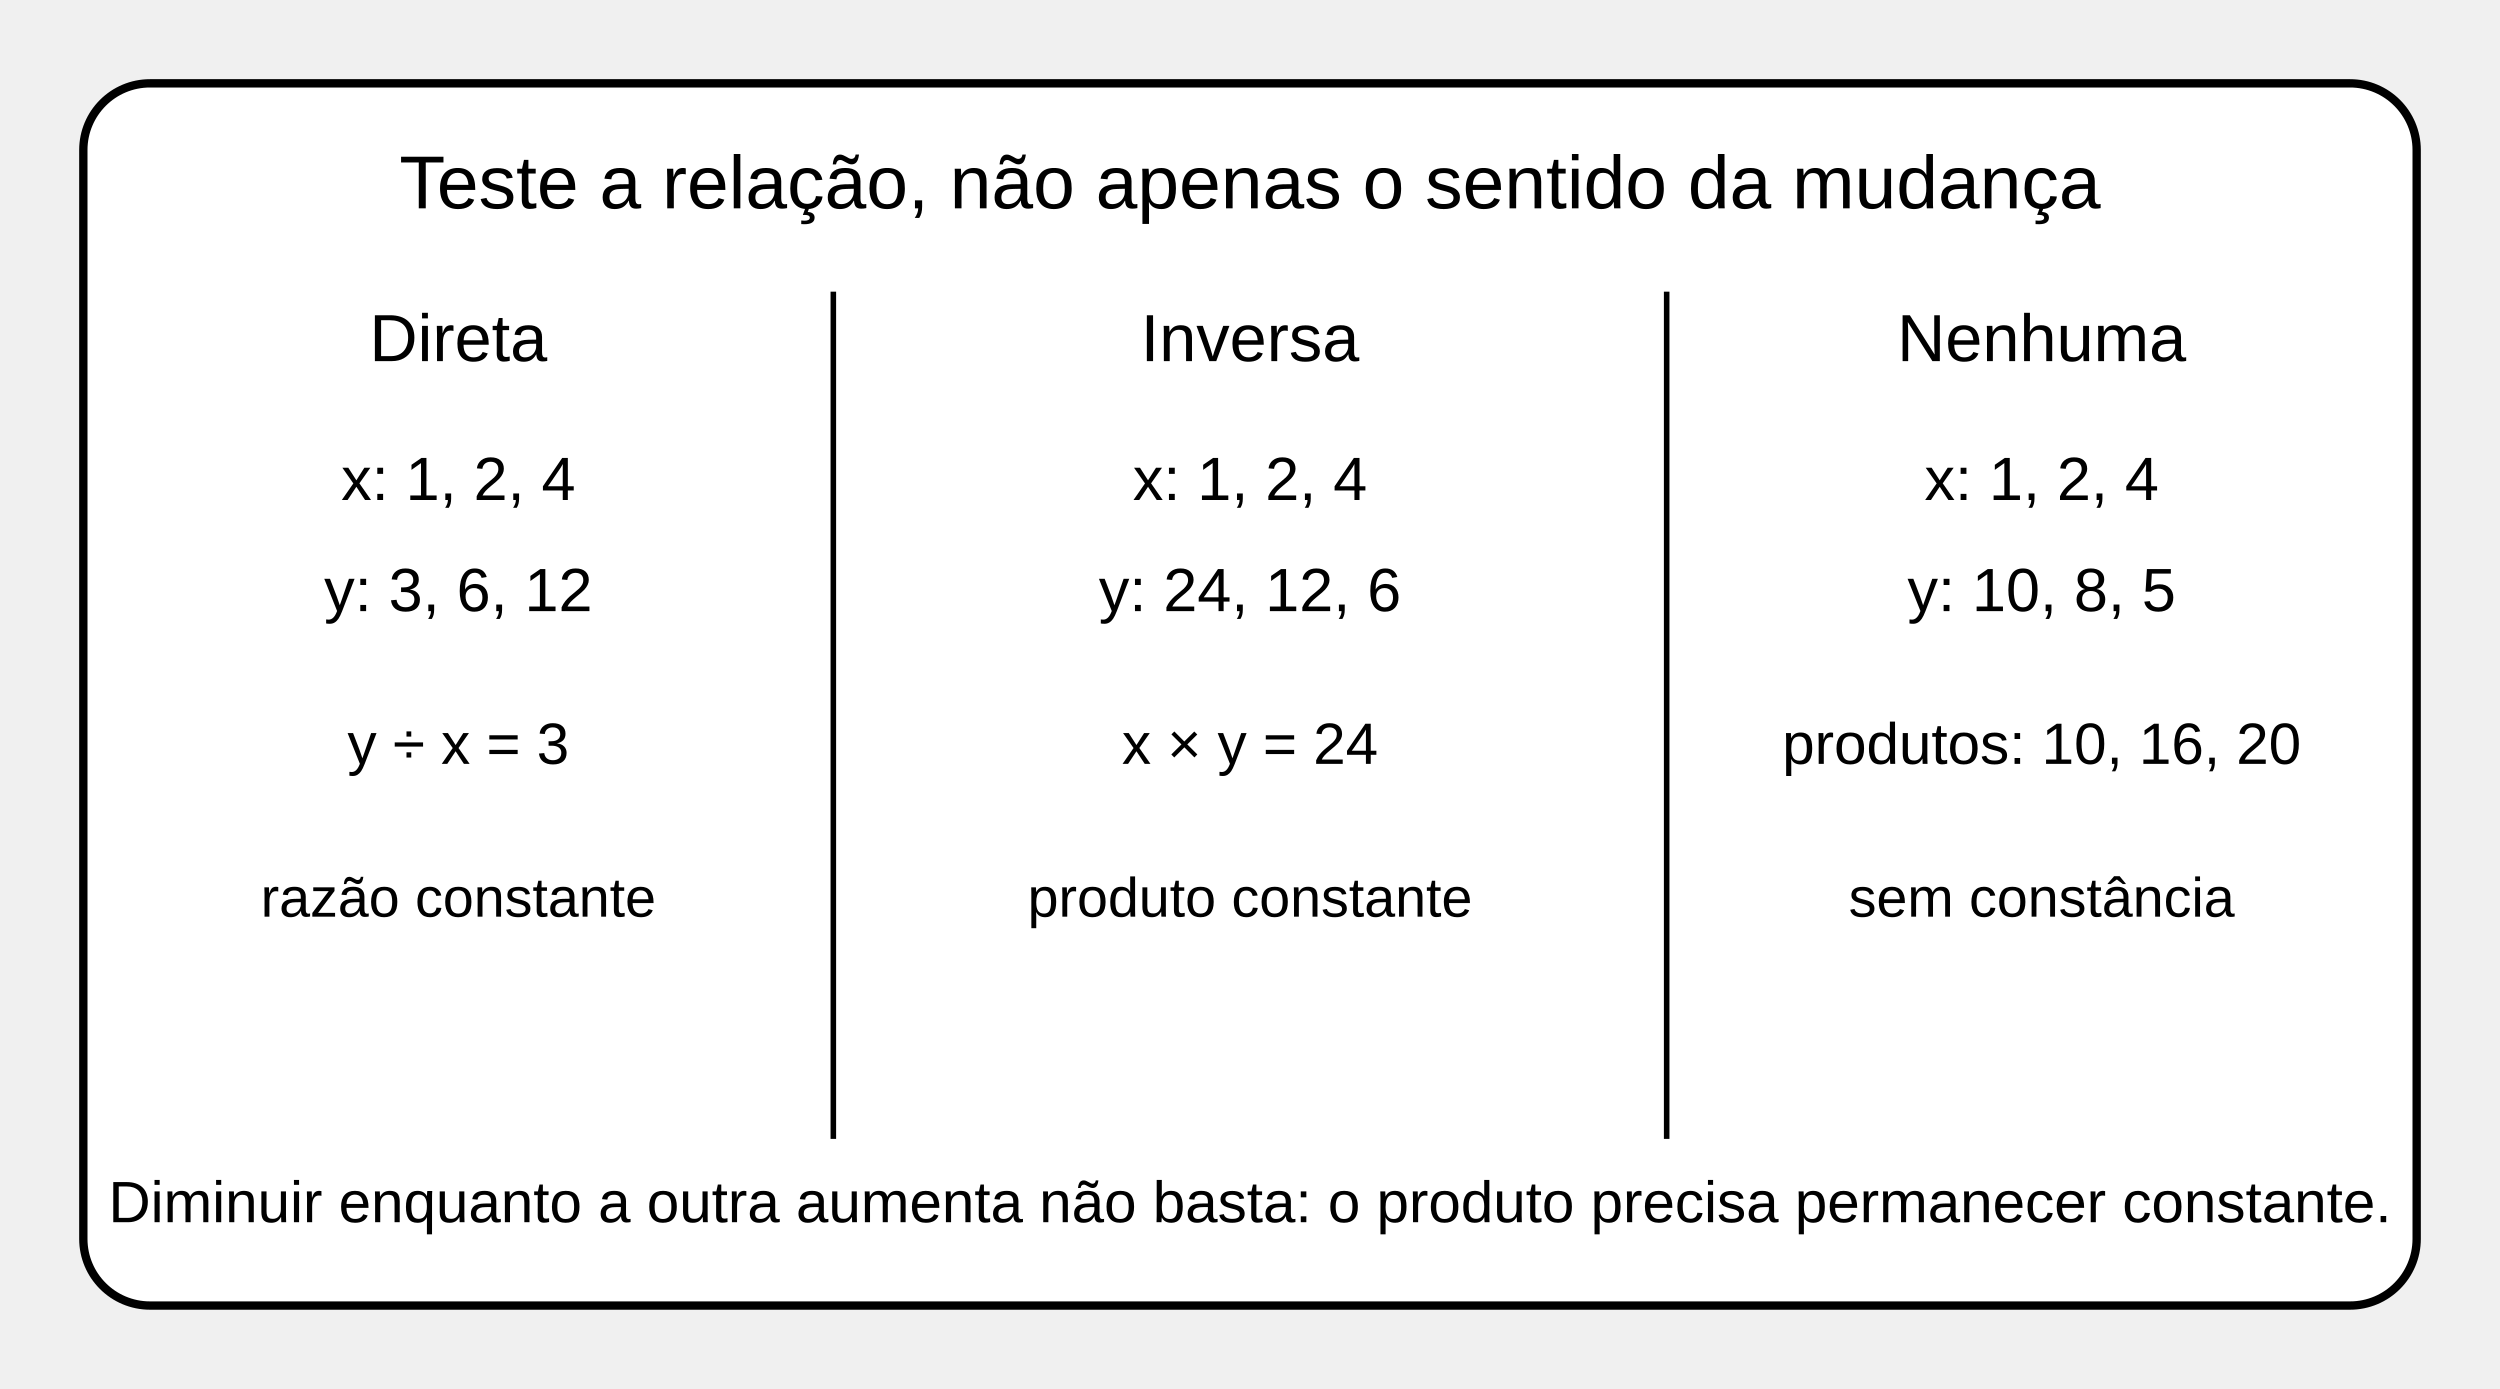
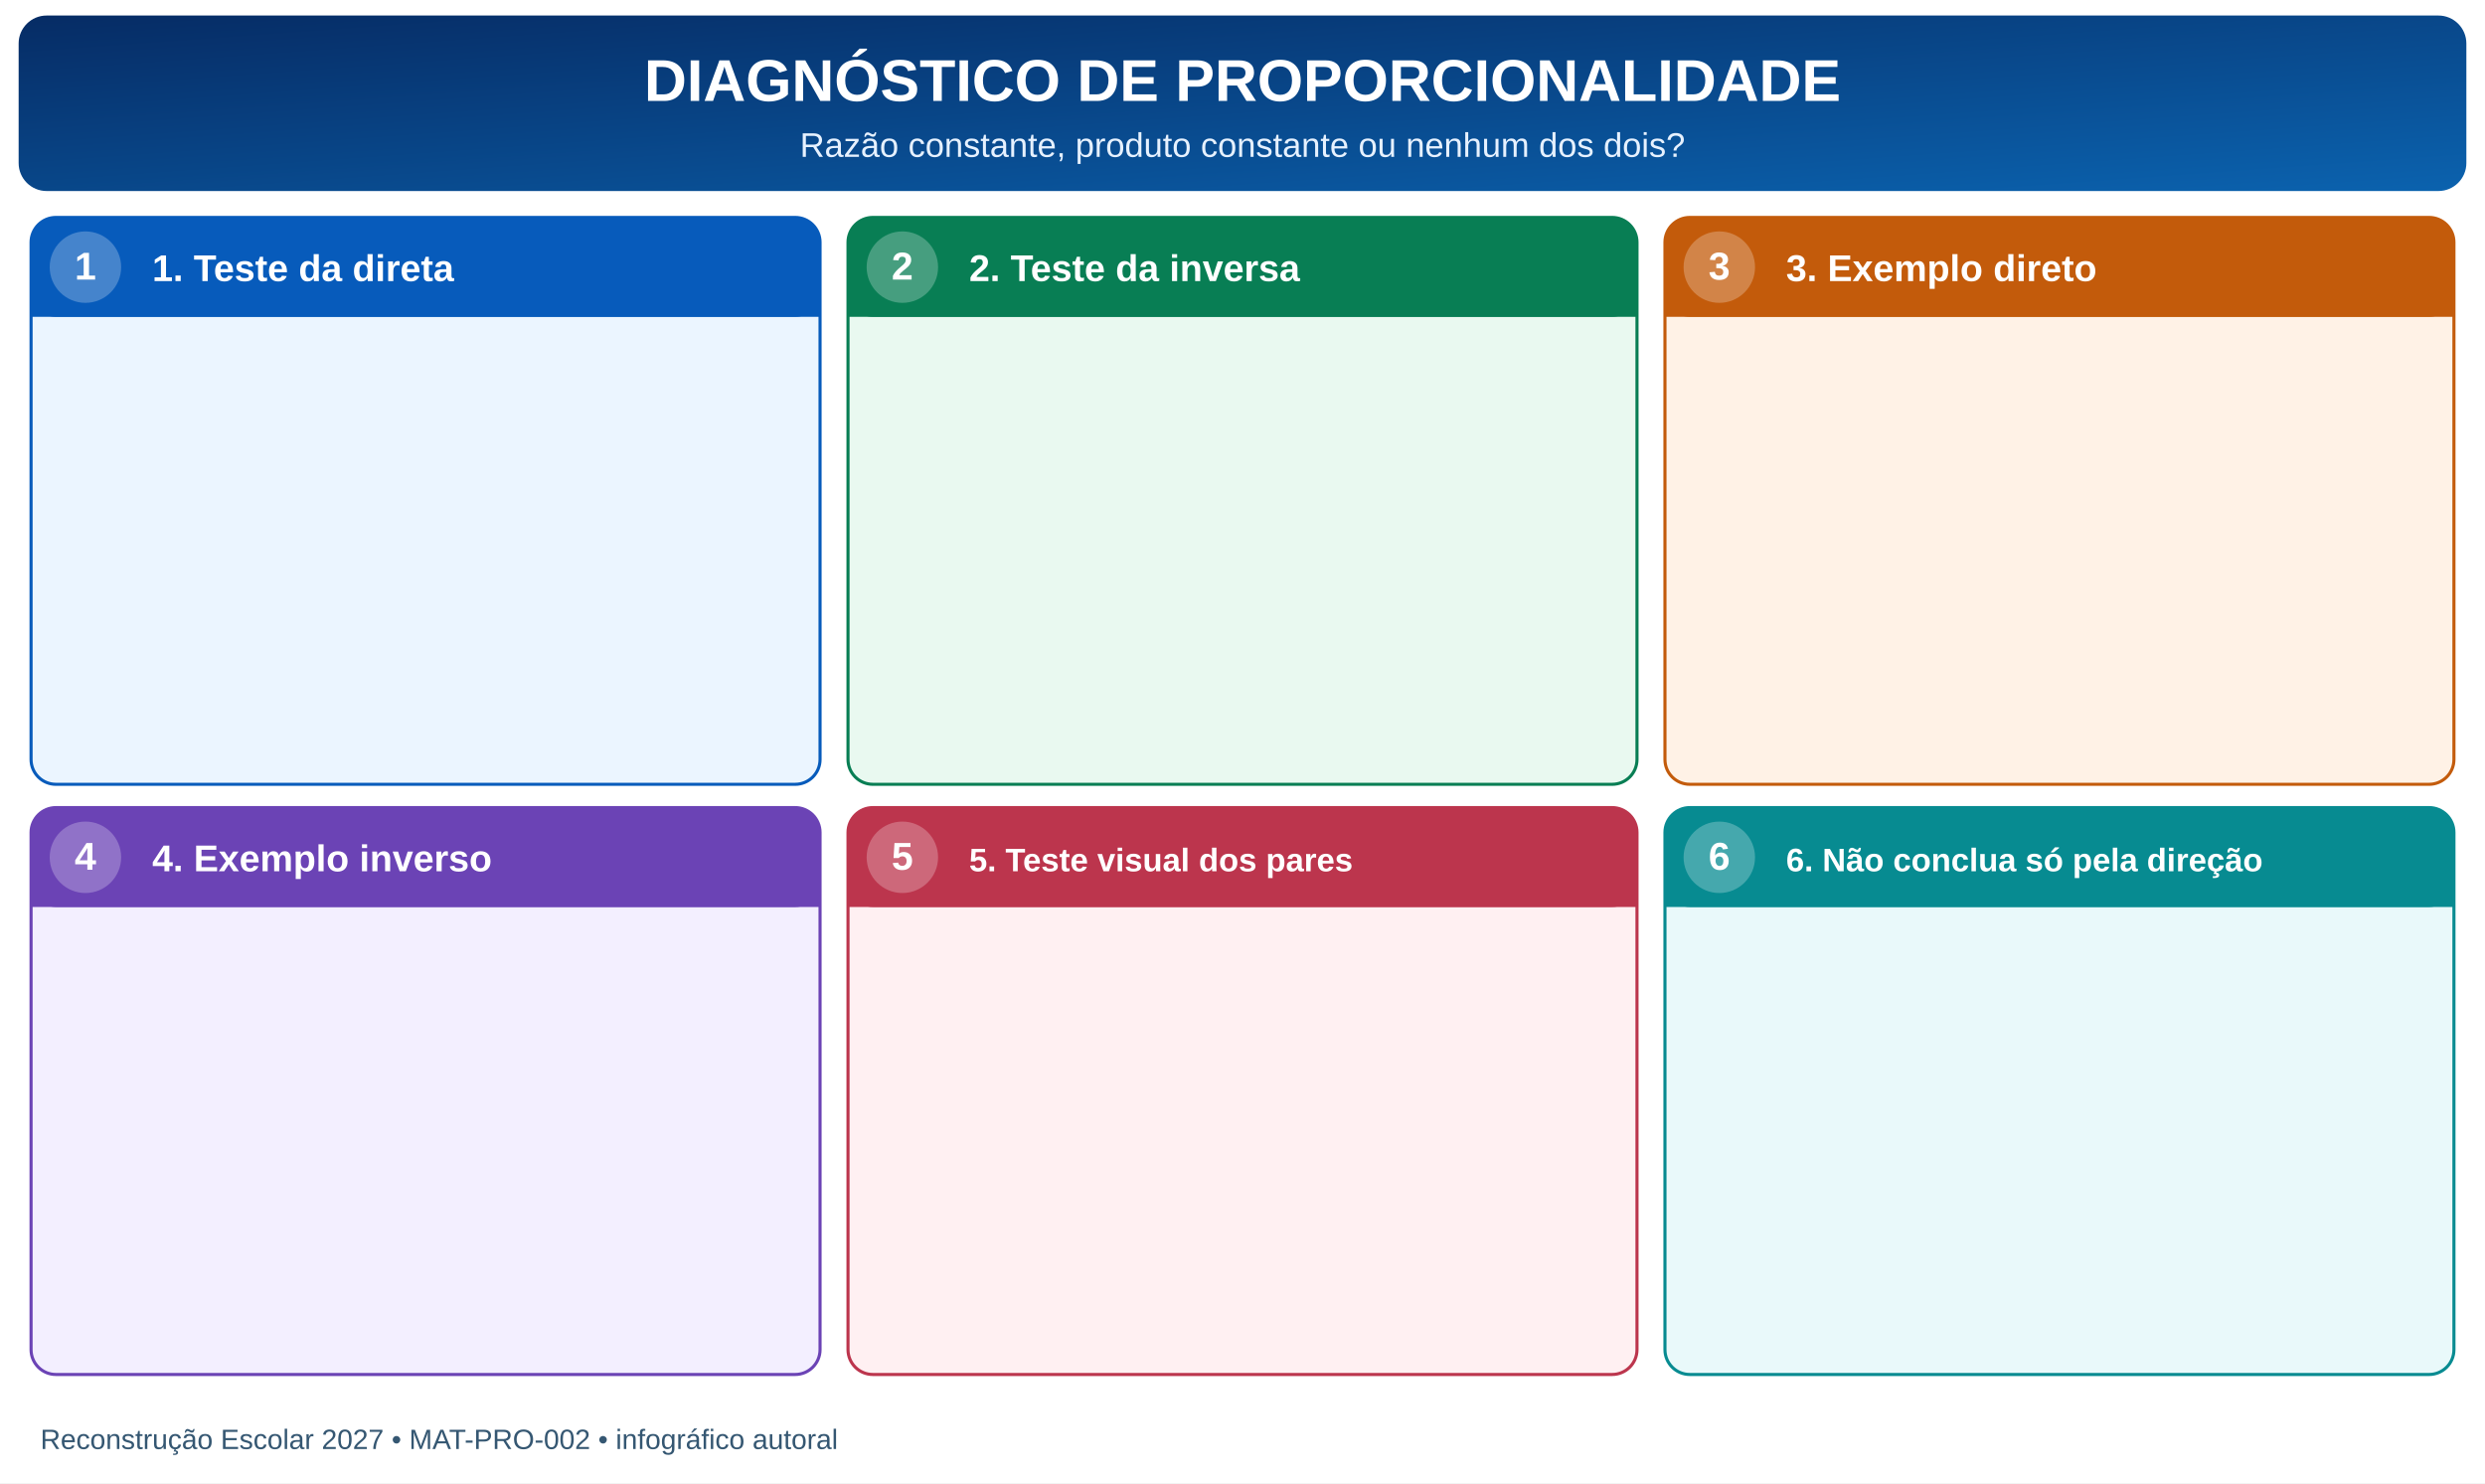
- <svg xmlns="http://www.w3.org/2000/svg" width="900" height="500" viewBox="0 0 900 500" role="img" aria-labelledby="t d">
-   <rect x="30" y="30" width="840" height="440" rx="24" fill="white" stroke="currentColor" stroke-width="3" />
-   <text x="450" y="75" text-anchor="middle" font-size="27" font-family="Arial">Teste a relação, não apenas o sentido da mudança</text>
-   <line x1="300" y1="105" x2="300" y2="410" stroke="currentColor" stroke-width="2" />
-   <line x1="600" y1="105" x2="600" y2="410" stroke="currentColor" stroke-width="2" />
-   <g font-family="Arial" text-anchor="middle">
-     <text x="165" y="130" font-size="24">Direta</text>
-     <text x="450" y="130" font-size="24">Inversa</text>
-     <text x="735" y="130" font-size="24">Nenhuma</text>
-     <text x="165" y="180" font-size="22">x: 1, 2, 4</text>
-     <text x="165" y="220" font-size="22">y: 3, 6, 12</text>
-     <text x="165" y="275" font-size="21">y ÷ x = 3</text>
-     <text x="165" y="330" font-size="20">razão constante</text>
-     <text x="450" y="180" font-size="22">x: 1, 2, 4</text>
-     <text x="450" y="220" font-size="22">y: 24, 12, 6</text>
-     <text x="450" y="275" font-size="21">x × y = 24</text>
-     <text x="450" y="330" font-size="20">produto constante</text>
-     <text x="735" y="180" font-size="22">x: 1, 2, 4</text>
-     <text x="735" y="220" font-size="22">y: 10, 8, 5</text>
-     <text x="735" y="275" font-size="21">produtos: 10, 16, 20</text>
-     <text x="735" y="330" font-size="20">sem constância</text>
-   </g>
-   <text x="450" y="440" text-anchor="middle" font-size="21" font-family="Arial">Diminuir enquanto a outra aumenta não basta: o produto precisa permanecer constante.</text>
+ <svg xmlns="http://www.w3.org/2000/svg" viewBox="0 0 1600 955" role="img" aria-labelledby="title desc">
+   <defs>
+     <linearGradient id="hd" x1="0" y1="0" x2="1" y2="1">
+       <stop offset="0" stop-color="#062c65" />
+       <stop offset="1" stop-color="#0b62ae" />
+     </linearGradient>
+   </defs>
+   <rect width="1600" height="955" fill="#fff" />
+   <rect x="12" y="10" width="1576" height="113" rx="18" fill="url(#hd)" />
+   <text x="800" y="65" text-anchor="middle" font-family="Arial,DejaVu Sans,sans-serif" font-size="38" font-weight="700" fill="#fff">DIAGNÓSTICO DE PROPORCIONALIDADE</text>
+   <text x="800" y="101" text-anchor="middle" font-family="Arial,DejaVu Sans,sans-serif" font-size="22" font-weight="400" fill="#e6f1ff">Razão constante, produto constante ou nenhum dos dois?</text>
+   <rect x="20" y="140" width="508" height="365" rx="16" fill="#ebf5ff" stroke="#075bbb" stroke-width="2" />
+   <rect x="20" y="140" width="508" height="64" rx="16" fill="#075bbb" />
+   <rect x="20" y="186" width="508" height="18" fill="#075bbb" />
+   <circle cx="55" cy="172" r="23" fill="#fff" opacity=".25" />
+   <text x="55" y="180" text-anchor="middle" font-family="Arial,DejaVu Sans,sans-serif" font-size="25" font-weight="700" fill="#fff">1</text>
+   <text x="98" y="181" text-anchor="start" font-family="Arial,DejaVu Sans,sans-serif" font-size="24" font-weight="700" fill="#fff">1. Teste da direta</text>
+   <rect x="546" y="140" width="508" height="365" rx="16" fill="#e9f9f0" stroke="#087e54" stroke-width="2" />
+   <rect x="546" y="140" width="508" height="64" rx="16" fill="#087e54" />
+   <rect x="546" y="186" width="508" height="18" fill="#087e54" />
+   <circle cx="581" cy="172" r="23" fill="#fff" opacity=".25" />
+   <text x="581" y="180" text-anchor="middle" font-family="Arial,DejaVu Sans,sans-serif" font-size="25" font-weight="700" fill="#fff">2</text>
+   <text x="624" y="181" text-anchor="start" font-family="Arial,DejaVu Sans,sans-serif" font-size="24" font-weight="700" fill="#fff">2. Teste da inversa</text>
+   <rect x="1072" y="140" width="508" height="365" rx="16" fill="#fff2e6" stroke="#c35b0b" stroke-width="2" />
+   <rect x="1072" y="140" width="508" height="64" rx="16" fill="#c35b0b" />
+   <rect x="1072" y="186" width="508" height="18" fill="#c35b0b" />
+   <circle cx="1107" cy="172" r="23" fill="#fff" opacity=".25" />
+   <text x="1107" y="180" text-anchor="middle" font-family="Arial,DejaVu Sans,sans-serif" font-size="25" font-weight="700" fill="#fff">3</text>
+   <text x="1150" y="181" text-anchor="start" font-family="Arial,DejaVu Sans,sans-serif" font-size="24" font-weight="700" fill="#fff">3. Exemplo direto</text>
+   <rect x="20" y="520" width="508" height="365" rx="16" fill="#f3efff" stroke="#6b43b5" stroke-width="2" />
+   <rect x="20" y="520" width="508" height="64" rx="16" fill="#6b43b5" />
+   <rect x="20" y="566" width="508" height="18" fill="#6b43b5" />
+   <circle cx="55" cy="552" r="23" fill="#fff" opacity=".25" />
+   <text x="55" y="560" text-anchor="middle" font-family="Arial,DejaVu Sans,sans-serif" font-size="25" font-weight="700" fill="#fff">4</text>
+   <text x="98" y="561" text-anchor="start" font-family="Arial,DejaVu Sans,sans-serif" font-size="24" font-weight="700" fill="#fff">4. Exemplo inverso</text>
+   <rect x="546" y="520" width="508" height="365" rx="16" fill="#fff0f2" stroke="#bc354d" stroke-width="2" />
+   <rect x="546" y="520" width="508" height="64" rx="16" fill="#bc354d" />
+   <rect x="546" y="566" width="508" height="18" fill="#bc354d" />
+   <circle cx="581" cy="552" r="23" fill="#fff" opacity=".25" />
+   <text x="581" y="560" text-anchor="middle" font-family="Arial,DejaVu Sans,sans-serif" font-size="25" font-weight="700" fill="#fff">5</text>
+   <text x="624" y="561" text-anchor="start" font-family="Arial,DejaVu Sans,sans-serif" font-size="21" font-weight="700" fill="#fff">5. Teste visual dos pares</text>
+   <rect x="1072" y="520" width="508" height="365" rx="16" fill="#e9f9fa" stroke="#078b91" stroke-width="2" />
+   <rect x="1072" y="520" width="508" height="64" rx="16" fill="#078b91" />
+   <rect x="1072" y="566" width="508" height="18" fill="#078b91" />
+   <circle cx="1107" cy="552" r="23" fill="#fff" opacity=".25" />
+   <text x="1107" y="560" text-anchor="middle" font-family="Arial,DejaVu Sans,sans-serif" font-size="25" font-weight="700" fill="#fff">6</text>
+   <text x="1150" y="561" text-anchor="start" font-family="Arial,DejaVu Sans,sans-serif" font-size="21" font-weight="700" fill="#fff">6. Não conclua só pela direção</text>
+   <text x="26" y="933" text-anchor="start" font-family="Arial,DejaVu Sans,sans-serif" font-size="18" font-weight="400" fill="#355772">Reconstrução Escolar 2027 • MAT-PRO-002 • infográfico autoral</text>
</svg>
